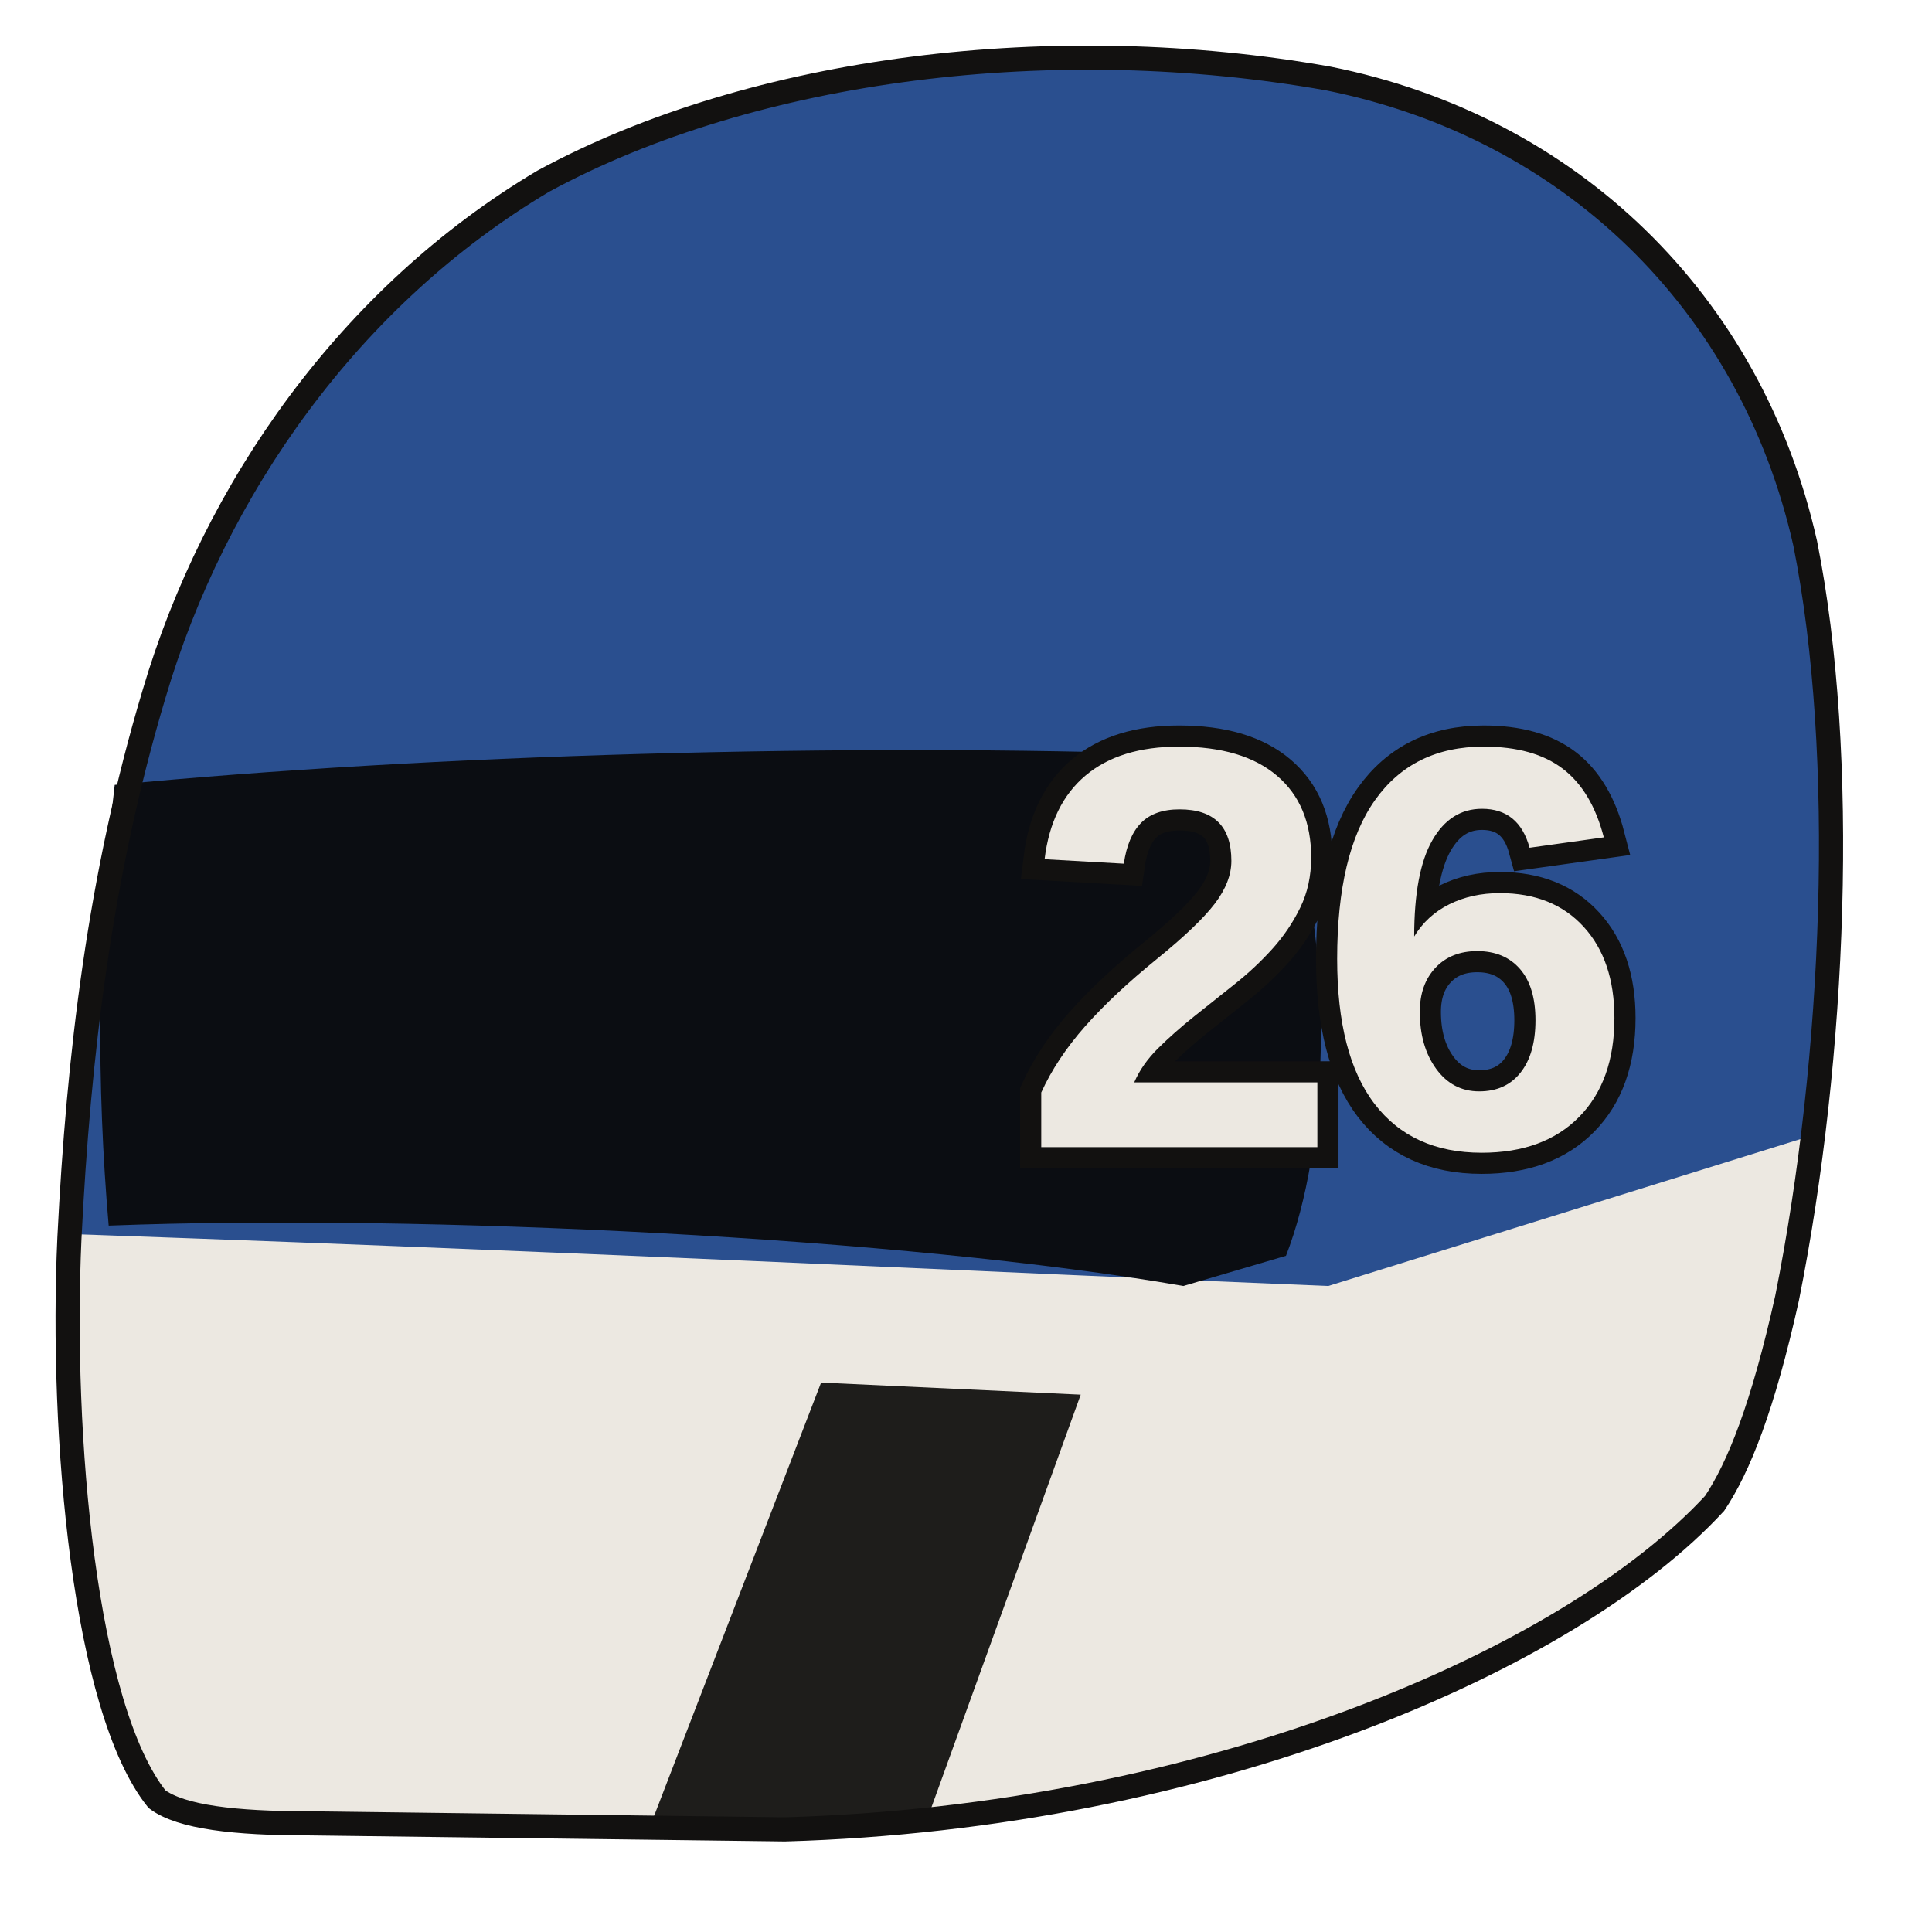
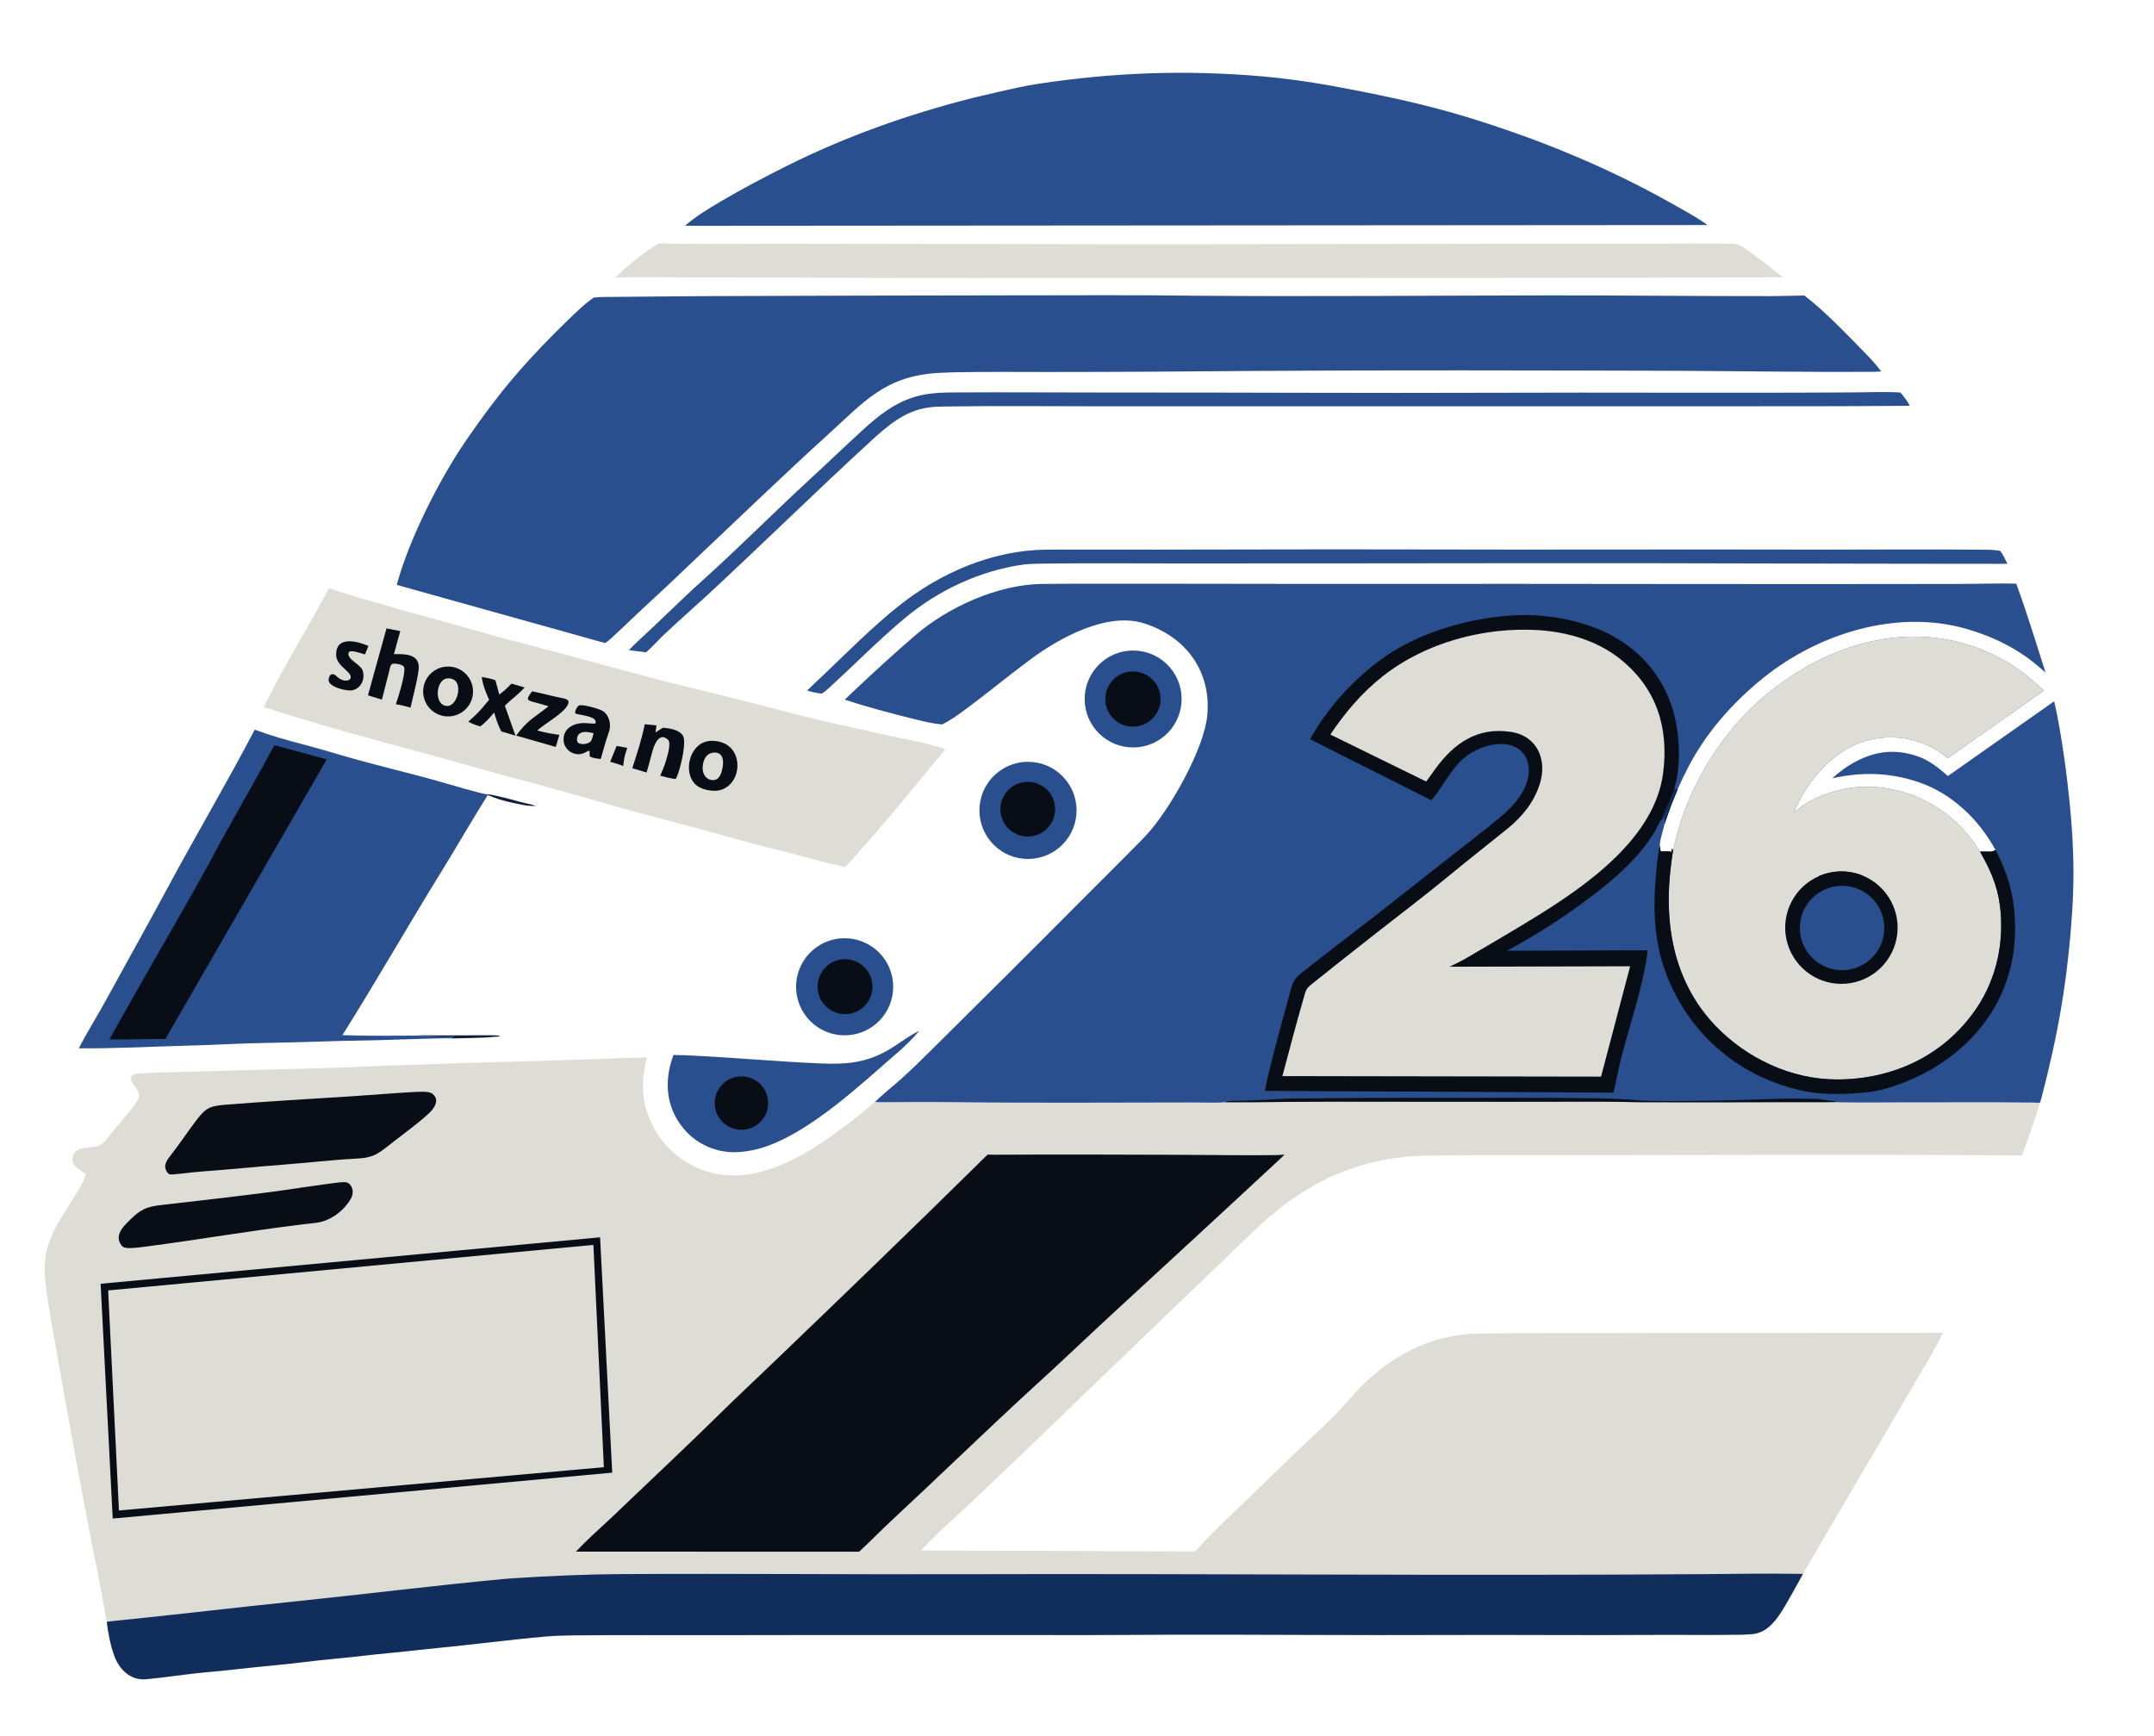
- <svg xmlns="http://www.w3.org/2000/svg" viewBox="120 90 640 640">
-   <defs>
-     <path id="s" d="M172 686 C148 656 140 566 143 500 C146 440 153 380 171 320 C191 252 236 188 300 150 C370 112 470 100 560 116 C640 132 700 190 718 270 C732 340 728 440 712 520 C704 556 696 576 688 588 C640 640 520 692 380 696 L222 694 C198 694 180 692 172 686 Z" />
-     <clipPath id="c">
-       <use href="#s" />
-     </clipPath>
-   </defs>
-   <g clip-path="url(#c)">
-     <rect x="120" y="90" width="640" height="640" fill="#2A4F8F" />
-     <path d="M120 498 C300 504 460 512 560 516 L740 460 L760 740 L120 740 Z" fill="#ECE8E1" />
-     <path d="M318 740 L392 548 L478 552 L410 740 Z" fill="#1E1D1B" />
-   </g>
-   <path d="M158 350 C262 340 400 336 514 340 L548 360 C562 410 560 470 546 506 L512 516 C420 500 260 492 156 496 C152 450 152 400 158 350 Z" fill="#0B0D12" />
-   <text x="560" y="470" text-anchor="middle" font-family="'Arial Black', 'Helvetica Neue', Arial, sans-serif" font-weight="900" font-size="190" fill="#ECE8E1" stroke="#121110" stroke-width="14" paint-order="stroke" letter-spacing="-8">26</text>
-   <use href="#s" fill="none" stroke="#121110" stroke-width="8" />
+ <svg xmlns="http://www.w3.org/2000/svg" viewBox="165 225 705 568">
+   <path fill="#DDDDD5" d="M193.073 609.235C191.89 608.492 190.647 607.801 189.688 606.785C187.796 604.78 188.769 601.776 191.383 601.035C195.007 600.008 197.215 601.241 199.797 598.06C200.074 597.719 200.34 597.369 200.603 597.017C203.125 593.657 206.399 590.284 208.841 586.934C211.483 583.311 210.822 582.991 208.322 579.348C206.34 576.46 209.901 576.328 211.943 576.247C219.694 575.937 227.452 575.84 235.205 575.567C251.411 574.995 267.645 574.887 283.844 574.128C293.006 573.698 302.173 573.531 311.335 573.152C319.635 572.809 327.938 572.598 336.242 572.404C349.746 572.089 363.234 571.467 376.736 571.112C375.551 576.411 374.794 581.235 376.117 586.61C378.386 595.835 384.272 603.098 392.871 607.1C408.3 614.281 425.142 605.574 437.655 596.422C440.934 594.024 444.239 591.655 447.384 589.082C448.74 587.972 449.996 586.74 451.4 585.69C452.018 585.739 452.637 585.783 453.257 585.78C461.489 585.737 469.696 585.681 477.929 585.779C503.885 586.088 529.864 585.874 555.822 585.871C557.547 585.87 563.689 586.052 565.949 585.774C572.092 585.797 578.228 585.764 584.371 585.691C599.953 585.506 615.547 585.595 631.13 585.602C650.006 585.611 668.882 585.639 687.758 585.577C692.81 585.56 697.86 585.754 702.913 585.772C718.107 585.825 733.303 585.801 748.497 585.747C754.041 585.727 759.589 585.781 765.132 585.742C765.133 585.742 765.378 585.74 765.38 585.74C766.135 585.788 766.891 585.814 767.647 585.827C774.493 585.947 781.359 585.815 788.207 585.832C802.066 585.867 815.941 585.727 829.797 585.894C830.752 585.905 831.706 585.944 832.66 585.97C830.944 591.786 828.808 597.469 826.825 603.2C772.797 602.78 718.76 603.131 664.731 603.11C653.731 603.106 642.715 603.069 631.717 603.269C610.604 603.653 593.012 611.604 577.692 625.775C571.48 631.522 565.475 637.515 559.349 643.355C543.692 658.278 528.193 673.368 512.579 688.337C501.088 699.354 489.695 710.458 478.019 721.283C475.006 724.076 469.127 729.423 466.466 732.494L556.138 732.816C558.439 730.272 560.797 727.778 563.254 725.384C571.163 717.676 579.194 710.101 587.09 702.378C591.529 698.036 596.127 693.856 600.563 689.512C605.687 684.495 609.637 679.038 615.293 674.424C625.073 666.443 636.047 661.756 648.753 661.499C648.754 661.499 649.926 661.478 649.927 661.478C662.804 661.297 675.7 661.423 688.58 661.373C715.522 661.27 742.467 661.354 769.41 661.295C779.909 661.272 790.41 661.357 800.909 661.237C798.226 666.973 794.761 672.411 791.583 677.888C779.696 698.376 767.515 718.699 755.682 739.216C755.49 739.548 755.288 739.874 755.068 740.187C754.983 740.376 754.902 740.566 754.802 740.747C752.994 744.047 751.17 747.339 749.268 750.586C746.866 754.685 743.642 759.545 738.394 759.89C737.217 759.968 736.049 760.066 734.869 760.082C724.339 760.231 713.798 760.065 703.266 760.141C681.572 760.298 659.873 760.064 638.179 760.16C608.691 760.289 579.201 760.019 549.713 760.062C540.313 760.075 530.917 760.189 521.516 760.192C481.337 760.203 441.156 760.13 400.977 760.219C384.806 760.255 368.625 760.13 352.455 760.293C349.476 760.324 346.495 760.411 343.527 760.673C331.757 761.71 320.038 763.286 308.281 764.414C302.99 764.922 297.717 765.584 292.421 766.071C286.501 766.614 280.606 767.413 274.681 767.935C268.169 768.508 261.692 769.464 255.178 770.054C247.692 770.732 240.227 771.691 232.738 772.346C226.06 772.93 219.439 774.051 212.765 774.651C207.692 775.107 203.992 771.408 202.385 766.91C201.148 763.45 200.364 759.486 199.945 755.841C199.714 754.408 199.422 752.985 199.175 751.555C199.175 751.553 198.943 750.262 198.943 750.26C198.192 746.222 197.435 742.185 196.626 738.159C191.271 711.498 186.607 684.685 181.822 657.917C181.571 656.51 181.329 655.1 181.117 653.687C179.186 640.794 178.006 635.609 184.659 624.187C186.44 621.128 192.347 612.77 193.073 609.235Z" />
+   <path fill="#102D5C" d="M199.945 755.841C199.945 755.841 200.398 755.782 200.398 755.782C201.11 755.696 201.823 755.622 202.537 755.549C222.407 753.534 242.242 751.157 262.109 749.115C284.714 746.792 307.271 743.946 329.898 741.84C330.876 741.75 331.855 741.676 332.835 741.611C344.725 740.832 356.636 740.307 368.551 740.238C405.322 740.023 442.097 740.382 478.869 740.276C559.659 740.043 640.453 740.824 721.241 740.262C732.156 740.186 743.108 739.976 754.019 740.162C754.02 740.162 755.067 740.187 755.068 740.187C754.983 740.376 754.902 740.566 754.802 740.747C752.994 744.047 751.17 747.339 749.268 750.586C746.866 754.685 743.642 759.545 738.394 759.89C737.217 759.968 736.049 760.066 734.869 760.082C724.339 760.231 713.798 760.065 703.266 760.141C681.572 760.298 659.873 760.064 638.179 760.16C608.691 760.289 579.201 760.019 549.713 760.062C540.313 760.075 530.917 760.189 521.516 760.192C481.337 760.203 441.156 760.13 400.977 760.219C384.806 760.255 368.625 760.13 352.455 760.293C349.476 760.324 346.495 760.411 343.527 760.673C331.757 761.71 320.038 763.286 308.281 764.414C302.99 764.922 297.717 765.584 292.421 766.071C286.501 766.614 280.606 767.413 274.681 767.935C268.169 768.508 261.692 769.464 255.178 770.054C247.692 770.732 240.227 771.691 232.738 772.346C226.06 772.93 219.439 774.051 212.765 774.651C207.692 775.107 203.992 771.408 202.385 766.91C201.148 763.45 200.364 759.486 199.945 755.841Z" />
+   <path fill="#090E16" d="M197.931 645.201L361.409 629.999L365.377 707.032L201.895 722.059L197.931 645.201Z" />
+   <path fill="#DDDDD5" d="M200.397 647.385L359.215 632.481L362.643 705.244L203.932 719.411L200.397 647.385Z" />
+   <path fill="#090E16" d="M488.267 602.921C489.723 602.991 491.154 602.97 492.615 602.962C512.114 602.854 531.624 602.939 551.123 602.993C561.65 603.022 572.201 603.225 582.726 603.087C583.236 603.08 583.745 603.061 584.253 603.018C584.254 603.018 585.396 602.911 585.396 602.91C585.198 603.136 584.995 603.359 584.778 603.567C584.777 603.569 583.926 604.371 583.925 604.373C565.594 621.449 547.137 638.391 528.721 655.376C520.212 663.224 511.863 671.265 503.279 679.029C503.277 679.03 502.096 680.109 502.094 680.11C486.914 694.08 472.12 708.472 457.002 722.511C453.338 725.913 449.866 729.528 446.182 732.901L353.485 732.884C357.041 729.105 360.932 725.66 364.728 722.122C364.729 722.121 365.649 721.256 365.65 721.255C366.955 720.022 368.254 718.782 369.549 717.539C379.819 707.685 390.242 697.969 400.376 687.976C406.126 682.305 412.029 676.809 417.853 671.218C440.082 649.881 462.271 628.499 484.218 606.872C485.562 605.548 486.867 604.185 488.267 602.921Z" />
+   <path fill="#090E16" d="M302.994 582.357C304.179 582.352 305.715 582.32 306.681 583.143C308.948 585.074 307.134 587.783 305.479 589.328C302.177 592.412 297.925 595.516 294.322 598.297C289.073 602.347 287.877 603.92 281.729 604.237C273.714 604.65 265.759 605.599 257.762 606.213C248.828 606.898 239.908 607.828 230.971 608.462C227.943 608.677 224.95 609.149 221.93 609.382C221.617 609.406 221.303 609.427 220.989 609.421C220.509 609.411 220.145 609.268 219.851 608.875C218.222 606.703 219.409 605.018 220.857 603.168C223.515 599.77 225.9 596.196 228.475 592.74C231.975 588.044 232.992 587.066 238.495 586.623C252.499 585.497 266.534 584.699 280.554 583.805C286.899 583.4 293.242 582.836 299.587 582.486C300.722 582.424 301.857 582.362 302.994 582.357Z" />
+   <path fill="#090E16" d="M277.852 611.945C278.244 611.949 278.587 612.004 278.924 612.215C280.651 613.301 280.797 615.637 279.884 617.265C277.632 621.283 273.285 624.566 268.689 625.225C267.167 625.444 265.634 625.566 264.107 625.752C246.914 627.843 229.824 630.805 212.648 633.047C210.893 633.276 209.132 633.515 207.361 633.522C206.407 633.526 205.362 633.464 204.752 632.634C202.819 630.007 204.354 627.52 206.327 625.515C209.756 622.029 211.68 620.223 216.525 619.586C216.527 619.586 217.467 619.472 217.469 619.471C230.004 618.01 242.549 616.625 255.061 614.969C255.063 614.969 256.365 614.786 256.367 614.786C262.001 613.975 267.627 613.112 273.271 612.372C274.792 612.173 276.318 611.931 277.852 611.945Z" />
+   <path fill="#2A4F8F" d="M441.515 454.018C442.041 453.476 442.575 452.942 443.124 452.424C450.106 445.842 457.164 439.339 464.423 433.064C475.191 423.757 491.54 416.338 505.891 416.14C509.023 416.097 512.157 416.076 515.29 416.071C547.95 416.011 580.611 416.16 613.272 416.12C677.732 416.042 742.193 416.28 806.653 416.135C812.726 416.121 818.835 415.892 824.904 416.035C828.553 425.941 831.296 435.135 834.487 445.089C833.863 444.584 833.252 444.072 832.647 443.543C825.702 437.469 817.607 433.452 808.768 430.889C786.002 424.29 760.389 432.254 742.309 446.738C732.205 454.832 723.174 465.022 717.296 476.615C716.178 478.82 715.101 481.046 714.089 483.302C714.043 483.445 714.001 483.589 713.947 483.73C713.367 485.247 712.646 486.714 712.074 488.24C711.273 490.375 710.562 492.537 709.801 494.685C709.284 497.075 708.372 499.395 708.222 501.835C708.339 502.319 708.389 502.711 708.448 503.197C708.504 503.657 708.535 503.679 708.999 503.673C709.637 503.664 710.274 503.671 710.912 503.659C711.469 503.65 711.531 503.633 712.027 503.861C712.409 504.036 711.809 503.065 712.259 502.891C712.447 502.818 712.555 503.444 712.57 503.492C712.886 502.562 713.032 501.528 713.26 500.57C717.707 481.918 728.986 463.696 743.942 451.655C765.658 434.172 793.93 426.857 819.576 440.37C824.893 443.171 829.564 447.012 834.008 451.022L802.499 473.195C792.614 464.811 778.475 464.118 767.731 471.215C761.158 475.556 755.105 483.415 752.189 490.89C752.941 490.308 753.682 489.712 754.45 489.152C759.398 485.544 766.959 483.08 773.052 482.625C787.842 481.521 802.503 488.698 811.046 500.772C811.671 501.656 812.242 502.577 812.845 503.476C812.846 503.476 813.049 503.762 813.049 503.763C813.424 503.747 813.798 503.727 814.173 503.717C815.066 503.695 816.849 503.929 817.575 503.486C817.81 503.343 817.865 503.344 818.159 503.256C812.576 493.074 803.73 484.575 792.59 480.893C783.183 477.783 774.249 477.65 764.652 479.76C766.292 478.355 767.789 477.086 769.609 475.91C777.07 471.087 784.534 469.615 793.026 472.698C796.629 474.007 799.664 476.475 802.538 479.012L837.315 454.559C838.849 461.061 839.839 467.676 840.8 474.288C840.8 474.289 840.994 475.695 840.994 475.697C843.109 492.088 844.321 506.596 843.223 523.278C841.746 545.739 838.669 563.288 833.115 584.581C832.989 585.067 832.818 585.5 832.66 585.97C831.706 585.944 830.752 585.905 829.797 585.894C815.941 585.727 802.066 585.867 788.207 585.832C781.359 585.815 774.493 585.947 767.647 585.827C766.891 585.814 766.135 585.788 765.38 585.74C765.378 585.74 765.133 585.742 765.132 585.742C759.589 585.781 754.041 585.727 748.497 585.747C733.303 585.801 718.107 585.825 702.913 585.772C697.86 585.754 692.81 585.56 687.758 585.577C668.882 585.639 650.006 585.611 631.13 585.602C615.547 585.595 599.953 585.506 584.371 585.691C578.228 585.764 572.092 585.797 565.949 585.774C563.689 586.052 557.547 585.87 555.822 585.871C529.864 585.874 503.885 586.088 477.929 585.779C469.696 585.681 461.489 585.737 453.257 585.78C452.637 585.783 452.018 585.739 451.4 585.69C451.891 585.223 452.355 584.729 452.856 584.274C455.243 582.111 457.769 580.108 460.165 577.955C463.46 574.994 466.619 571.885 469.764 568.765C485.916 552.743 502.076 536.721 518.102 520.574C524.911 513.714 531.814 506.94 538.572 500.032C539.138 499.454 539.691 498.862 540.244 498.27C547.802 490.176 559.043 470.284 560.127 459.249C561.551 444.756 553.118 433.399 539.491 429.049C527.287 425.154 511.632 433.87 502.198 440.885C495.48 445.88 489.006 451.196 482.307 456.217C479.445 458.361 476.573 460.536 473.365 462.117C470.057 461.848 466.818 461.023 463.597 460.219C456.177 458.365 448.778 456.414 441.515 454.018Z" />
+   <path fill="#090E16" d="M593.772 466.956C594.489 465.757 595.184 464.545 595.923 463.358C601.648 454.157 610.26 445.362 619.235 439.304C632.661 430.242 654.053 425.001 670.135 426.612C688.956 428.497 705.147 436.919 711.893 455.374C714.757 463.211 715.476 475.183 712.967 483.148C713.545 483.498 713.436 483.476 714.089 483.302C714.043 483.445 714.001 483.589 713.947 483.73C713.367 485.247 712.646 486.714 712.074 488.24C711.273 490.375 710.562 492.537 709.801 494.685C709.91 493.759 709.88 493.996 709.802 493.198C709.754 492.707 710.294 491.478 710.526 491.002C710.581 490.888 710.997 489.756 710.936 489.632C710.873 489.501 710.938 489.906 710.873 489.7C710.872 489.698 710.7 490.001 710.699 490.002C710.635 490.17 710.487 490.468 710.415 490.611C710.199 491.039 710.042 491.438 709.87 491.878C709.52 492.77 709.195 493.113 708.5 493.672C708.263 493.997 708.165 494.198 707.966 494.61C704.263 502.284 697.304 509.228 690.784 514.541C680.67 522.781 669.732 530.008 658.246 536.194L704.289 536.048C703.042 547.052 698.611 559.678 695.843 570.412C694.8 574.458 694.045 578.572 693.088 582.638L579.024 582.073C579.426 579.563 580.007 577.085 580.627 574.62C582.802 565.977 585.142 557.378 587.505 548.785C588.201 546.254 588.89 545.105 590.949 543.473C601.556 535.066 612.414 526.978 623.007 518.553C633.243 510.411 643.611 502.437 653.844 494.295C656.447 492.223 658.977 490.026 661.097 487.454C670.128 476.499 664.123 464.671 650.044 469.731C641.339 472.86 638.88 480.412 633.517 486.984L593.772 466.956Z" />
+   <path fill="#102D5C" d="M712.967 483.148C713.545 483.498 713.436 483.476 714.089 483.302C714.043 483.445 714.001 483.589 713.947 483.73C713.367 485.247 712.646 486.714 712.074 488.24C711.273 490.375 710.562 492.537 709.801 494.685C709.91 493.759 709.88 493.996 709.802 493.198C709.754 492.707 710.294 491.478 710.526 491.002C710.581 490.888 710.997 489.756 710.936 489.632C710.873 489.501 710.938 489.906 710.873 489.7C710.872 489.698 710.7 490.001 710.699 490.002C710.635 490.17 710.487 490.468 710.415 490.611C710.199 491.039 710.042 491.438 709.87 491.878C709.52 492.77 709.195 493.113 708.5 493.672C709.939 490.077 711.778 486.921 712.967 483.148Z" />
+   <path fill="#DDDDD5" d="M600.42 465.431C605.285 458.164 610.765 451.716 617.647 446.29C631.546 435.333 650.621 430.231 668.138 431.235C677.89 431.795 687.778 434.646 695.469 440.859C707.249 450.376 711.243 463.264 709.338 478.047C706.587 499.393 684.046 515.003 667.192 525.378C659.775 529.944 652.243 534.318 644.731 538.726C643.018 539.731 641.213 540.57 639.421 541.428L698.54 541.285L689.021 577.401L584.73 577.229C587.009 568.755 589.183 560.252 591.64 551.827C592.395 549.238 592.363 548.7 594.339 547.112C600.767 541.943 607.262 536.851 613.743 531.746C622.326 524.986 631.087 518.397 639.513 511.442C645.687 506.345 651.997 501.427 658.219 496.392C663.112 492.431 666.927 487.855 668.908 481.799C671.484 473.922 668.32 465.937 659.562 464.575C648.557 462.862 640.863 468.267 634.637 476.866C633.687 478.179 632.777 479.522 631.793 480.81L600.42 465.431Z" />
+   <path fill="#DDDDD5" d="M712.57 503.492C712.886 502.562 713.032 501.528 713.26 500.57C717.707 481.918 728.986 463.696 743.942 451.655C765.658 434.172 793.93 426.857 819.576 440.37C824.893 443.171 829.564 447.012 834.008 451.022L802.499 473.195C792.614 464.811 778.475 464.118 767.731 471.215C761.158 475.556 755.105 483.415 752.189 490.89C752.941 490.308 753.682 489.712 754.45 489.152C759.398 485.544 766.959 483.08 773.052 482.625C787.842 481.521 802.503 488.698 811.046 500.772C811.671 501.656 812.242 502.577 812.845 503.476C812.846 503.476 813.049 503.762 813.049 503.763C816.349 509.498 818.748 514.859 819.585 521.517C821.046 533.144 818.564 545.088 812.012 554.863C801.65 570.322 784.872 578.251 766.473 578.333C751.381 578.399 736.656 571.467 726.318 560.616C717.479 551.339 712.797 539.718 711.545 527.038C710.736 518.838 711.315 511.581 712.57 503.492Z" />
+   <path fill="#090E16" d="M760.34 511.77C764.953 509.76 770.189 509.727 774.827 511.679C782.879 515.069 787.438 523.653 785.736 532.222C784.034 540.791 776.54 546.981 767.804 547.036C759.068 547.09 751.498 540.994 749.689 532.447C747.88 523.9 752.331 515.26 760.34 511.77Z" />
+   <path fill="#090E16" d="M760.34 511.77C764.953 509.76 770.189 509.727 774.827 511.679C774.826 511.68 774.338 511.83 774.336 511.83C774.127 511.879 773.897 511.805 773.682 511.842C772.989 511.961 772.552 511.854 771.854 511.851C768.646 511.835 765.44 511.962 762.232 511.949C761.596 511.947 760.962 511.901 760.34 511.77Z" />
+   <path fill="#2A4F8F" d="M766.588 514.998C771.646 514.514 776.561 516.845 779.385 521.068C782.21 525.291 782.489 530.723 780.11 535.213C777.732 539.702 773.082 542.524 768.001 542.56C760.61 542.611 754.489 536.836 754.11 529.455C753.732 522.073 759.231 515.702 766.588 514.998Z" />
+   <path fill="#090E16" d="M708.222 501.835C708.339 502.319 708.389 502.711 708.448 503.197C708.504 503.657 708.535 503.679 708.999 503.673C709.637 503.664 710.274 503.671 710.912 503.659C711.469 503.65 711.531 503.633 712.027 503.861C712.409 504.036 711.809 503.065 712.259 502.891C712.447 502.818 712.555 503.444 712.57 503.492C711.315 511.581 710.736 518.838 711.545 527.038C712.797 539.718 717.479 551.339 726.318 560.616C736.656 571.467 751.381 578.399 766.473 578.333C784.872 578.251 801.65 570.322 812.012 554.863C818.564 545.088 821.046 533.144 819.585 521.517C818.748 514.859 816.349 509.498 813.049 503.763C813.424 503.747 813.798 503.727 814.173 503.717C815.066 503.695 816.849 503.929 817.575 503.486C817.81 503.343 817.865 503.344 818.159 503.256C822.791 512.054 824.664 520.019 824.521 529.975C824.219 551.096 811.884 567.877 793.259 577.083C788.779 579.298 781.586 581.97 776.577 582.5C770.064 583.189 762.127 583.494 755.666 582.172C737.409 578.435 722.209 567.274 713.49 550.766C707.142 538.748 705.824 527.155 706.8 513.762C707.083 509.893 707.465 505.64 708.222 501.835Z" />
+   <path fill="#090E16" d="M565.949 585.774C566.975 585.429 567.24 585.382 568.392 585.354C571.482 585.278 574.585 585.212 577.674 585.076C580.536 584.95 583.384 584.686 586.251 584.603C586.252 584.603 587.659 584.565 587.66 584.565C588.483 584.546 589.305 584.535 590.128 584.526C613.191 584.289 636.262 584.368 659.326 584.327C668.722 584.311 678.127 584.37 687.523 584.484C692.425 584.544 697.322 584.827 702.209 585.224C702.21 585.224 702.559 585.249 702.561 585.249C704.242 585.351 705.928 585.343 707.613 585.368C713.72 585.457 719.833 585.329 725.94 585.279C725.942 585.279 727.583 585.263 727.585 585.263C727.586 585.263 728.877 585.242 728.877 585.242C734.833 585.11 740.781 584.825 746.735 584.656C746.737 584.656 747.791 584.631 747.793 584.631C751.945 584.547 756.099 584.625 760.251 584.716C760.765 584.727 761.123 584.969 761.652 584.959C762.452 584.945 762.891 585.247 763.778 585.244C764.35 585.243 764.235 585.283 764.713 585.385C764.869 585.418 765.02 585.429 765.181 585.426C765.181 585.426 767.283 585.427 767.284 585.427C768.719 585.405 766.451 585.437 766.221 585.485C765.937 585.543 765.652 585.651 765.38 585.74C765.378 585.74 765.133 585.742 765.132 585.742C759.589 585.781 754.041 585.727 748.497 585.747C733.303 585.801 718.107 585.825 702.913 585.772C697.86 585.754 692.81 585.56 687.758 585.577C668.882 585.639 650.006 585.611 631.13 585.602C615.547 585.595 599.953 585.506 584.371 585.691C578.228 585.764 572.092 585.797 565.949 585.774Z" />
+   <path fill="#2A4F8F" d="M359.356 322.395C361.744 322.143 364.152 322.191 366.553 322.178C375.914 322.13 385.273 321.961 394.632 321.932C429.485 321.821 464.341 321.68 499.194 321.673C517.322 321.669 535.464 321.541 553.59 321.769C553.591 321.769 555.705 321.791 555.707 321.791C594.476 322.112 633.246 321.737 672.015 321.691C695.786 321.662 719.558 321.947 743.328 321.926C743.33 321.926 745.794 321.919 745.795 321.919C749.047 321.898 752.296 321.762 755.548 321.73C762.004 326.574 769.411 334.404 774.923 340.01C776.977 342.1 778.995 344.239 780.741 346.592C779.663 346.651 778.595 346.712 777.516 346.718C756.683 346.825 735.847 346.487 715.014 346.373C715.012 346.373 712.901 346.366 712.899 346.366C667.08 346.246 621.26 346.106 575.442 346.412C575.44 346.412 573.916 346.423 573.915 346.423C551.985 346.621 530.054 346.759 508.123 346.763C497.871 346.765 487.589 346.649 477.342 346.86C475.735 346.893 474.13 346.955 472.525 347.039C454.681 347.981 448.022 356.326 435.502 367.697C421.653 380.276 408.205 393.273 394.596 406.11C389.001 411.387 383.475 416.777 377.793 421.957C373.472 425.895 369.315 430.006 365.013 433.96C364.402 434.522 363.737 435.021 363.054 435.494L294.847 416.444C298.959 401.222 309.047 381.564 317.405 369.369C322.957 361.269 328.831 353.374 335.318 346.001C340.021 340.656 344.973 335.538 350.077 330.574C353.036 327.696 355.956 324.735 359.356 322.395Z" />
+   <path fill="#2A4F8F" d="M389.182 298.905C392.829 295.744 396.986 293.231 401.148 290.787C408.15 286.676 415.342 282.899 422.603 279.265C441.744 269.687 462.434 262.358 483.217 257.097C483.219 257.096 484.038 256.895 484.04 256.895C486.335 256.359 488.629 255.815 490.925 255.282C495.303 254.267 500.076 253.146 504.613 252.457C529.617 248.66 553.048 247.858 577.909 249.971C584.345 250.518 593.662 251.762 600.349 252.997C615.254 255.748 630.139 258.761 644.64 263.171C667.994 270.274 690.741 279.533 712.004 291.522C716.166 293.868 720.117 295.95 723.886 298.663L389.182 298.905Z" />
+   <path fill="#DDDDD5" d="M272.644 417.506C279.126 419.803 289.46 422.635 296.414 424.641C296.415 424.641 298.058 425.11 298.06 425.11C300.053 425.669 302.054 426.2 304.051 426.745C314.826 429.684 325.548 432.87 336.36 435.661C352.049 439.71 367.647 444.103 383.325 448.194C383.327 448.194 385.098 448.646 385.1 448.646C390.537 450.001 395.992 451.291 401.435 452.628C412.625 455.377 423.731 458.499 434.948 461.126C434.949 461.126 435.947 461.355 435.949 461.355C441.718 462.642 447.484 463.942 453.258 465.208C460.152 466.719 467.705 468.03 474.395 470.165C463.766 483.287 453.029 496.33 441.659 508.815C435.546 507.48 429.506 505.827 423.478 504.149C420.971 503.452 418.418 502.932 415.897 502.289C411.93 501.276 407.976 500.182 404.03 499.086C389.327 495.003 374.501 491.324 359.856 487.04C346.523 483.139 333.064 479.74 319.702 475.948C305.901 472.031 292.017 468.418 278.204 464.55C278.203 464.55 277.384 464.319 277.382 464.319C268.649 461.826 259.955 459.199 251.294 456.463C252.937 453.302 254.546 450.124 256.206 446.973C256.207 446.971 256.664 446.115 256.664 446.113C261.88 436.515 267.621 427.206 272.644 417.506Z" />
+   <path fill="#090E16" d="M310.983 443.198C313.913 442.953 316.749 444.302 318.408 446.73C320.066 449.158 320.292 452.29 318.998 454.931C317.704 457.571 315.091 459.312 312.156 459.489C307.69 459.759 303.839 456.385 303.518 451.923C303.197 447.461 306.525 443.571 310.983 443.198Z" />
+   <path fill="#DDDDD5" d="M311.453 447.044C317.206 446.686 315.046 456.061 311.453 456.081C306.874 456.107 307.57 447.286 311.453 447.044Z" />
+   <path fill="#090E16" d="M397.922 467.482C409.702 467.463 408.326 483.814 398.862 483.839C397.311 483.843 395.693 483.509 394.278 482.871C387.772 479.94 390.061 467.494 397.922 467.482Z" />
+   <path fill="#DDDDD5" d="M398.862 471.328C401.534 471.286 401.907 473.793 401.544 475.931C401.237 477.744 400.627 480.362 398.392 480.35C396.185 480.337 394.97 478.48 394.977 476.402C394.985 473.923 396.108 471.372 398.862 471.328Z" />
+   <path fill="#090E16" d="M291.503 430.684L296.005 431.579L293.928 439.122C297.717 439.03 302.688 439.064 302.001 444.328C301.462 448.461 300.256 452.542 299.366 456.615C297.789 456.15 296.193 455.757 294.567 455.52C295.458 452.809 297.512 446.454 297.351 443.734C297.274 442.425 294.665 442.201 293.71 442.233C292.722 442.266 292.533 444.141 292.359 444.798C291.545 447.858 290.784 450.932 289.994 453.999L285.431 452.593L291.503 430.684Z" />
+   <path fill="#090E16" d="M354.453 455.941C355.551 455.409 360.863 456.932 362.138 457.644C364.276 458.837 365.093 461.932 364.422 464.182C364.318 464.531 364.204 464.876 364.083 465.219C363.122 467.938 362.429 470.692 361.608 473.452C360.573 473.288 359.285 473.203 358.315 472.754C357.424 472.342 358.648 470.268 357.399 470.845C357.038 471.012 356.698 471.223 356.34 471.396C353.303 472.863 349.653 470.719 349.464 467.357C349.234 463.282 353.036 461.511 356.567 461.685C357.43 461.728 358.292 461.799 359.154 461.85C359.39 461.864 359.868 461.92 359.942 461.62C360.515 459.291 354.389 459.13 353.401 458.523C352.808 458.159 353.976 456.172 354.453 455.941Z" />
+   <path fill="#DDDDD5" d="M353.983 467.83C353.9 467.701 353.874 467.508 353.864 467.358C353.697 464.92 355.626 464.329 357.636 464.666C358.184 464.757 358.728 464.87 359.272 464.978C359.079 465.802 358.909 466.595 358.536 467.363C357.927 468.617 354.775 469.078 353.983 467.83Z" />
+   <path fill="#090E16" d="M376.029 462.062L379.882 462.45L379.536 464.759L381.969 463.187C384.114 463.408 386.986 463.744 388.405 465.608C389.949 467.637 387.629 476.575 386.735 478.751C386.564 479.169 386.373 479.578 386.193 479.992C384.465 479.8 382.775 479.366 381.097 478.909C381.751 477.301 382.487 475.722 382.965 474.052C383.343 472.731 384.814 468.182 383.602 467.095C380.776 464.558 379.197 468.614 378.572 470.762C377.886 473.119 377.393 475.532 376.603 477.857L371.949 476.451C373.486 471.705 375.045 466.953 376.029 462.062Z" />
+   <path fill="#090E16" d="M322.673 446.616C324.187 446.834 325.693 447.133 327.138 447.636L328.417 452.329C329.868 451.296 331.171 450.076 332.38 448.768L336.713 450.019C336.453 450.292 336.199 450.571 335.937 450.843C334.164 452.691 332.022 454.151 330.252 456.002L333.7 465.779L329.095 464.422C328.002 462.399 327.409 460.439 326.734 458.228C325.332 459.872 323.926 461.547 322.153 462.781C320.655 462.325 319.57 461.909 318.256 461.233C318.934 460.571 319.668 459.967 320.363 459.322C322.093 457.714 323.572 455.858 325.089 454.048C323.827 451.177 323.143 449.621 322.673 446.616Z" />
+   <path fill="#090E16" d="M339.155 451.274C341.09 451.71 343.017 452.089 344.935 452.601C346.42 452.997 347.92 453.216 349.399 453.585C350.337 453.82 351.37 454.072 351.015 455.253C350.144 458.158 343.196 461.924 340.819 464.115C343.542 464.816 345.292 465.155 348.088 465.536L346.891 469.487L333.924 465.771C337.919 460.534 338.958 460.569 344.55 456.172C342.705 455.578 340.819 455.128 338.956 454.591C337.23 454.093 337.689 453.345 338.575 452.081C338.576 452.08 339.154 451.275 339.155 451.274Z" />
+   <path fill="#090E16" d="M284.466 439.206C283.588 438.967 282.725 438.676 281.845 438.444C281.324 438.307 279.303 437.788 279.08 438.684C278.526 440.917 283.033 442.366 283.724 444.555C284.562 447.209 283.22 450.255 280.437 450.919C278.519 451.377 272.371 449.827 272.549 447.509C272.692 445.649 273.885 445.057 275.203 446.384C277.755 448.952 281.59 447.668 278.846 444.938C277.037 443.139 274.961 441.814 275.018 439.042C275.141 433.029 282.089 434.907 285.592 436.426L284.466 439.206Z" />
+   <path fill="#090E16" d="M366.824 469.159L370.294 469.789C370.103 470.557 369.811 471.295 369.593 472.056C369.251 473.25 369.129 474.493 368.975 475.725C367.583 475.169 366.156 474.72 364.702 474.353L366.824 469.159Z" />
+   <path fill="#2A4F8F" d="M248.374 463.839C253.589 465.788 258.958 467.289 264.345 468.694C271.596 470.586 278.722 472.916 285.981 474.777C291.187 476.112 296.379 477.506 301.586 478.836C308.322 480.557 314.946 482.69 321.675 484.421C322.63 484.666 323.589 484.897 324.566 485.022C324.574 485.12 324.581 485.217 324.589 485.315C319.365 493.637 314.49 502.173 309.323 510.532C298.403 528.194 288.128 546.247 277.066 563.821C284.729 564.14 293.448 563.997 301.114 563.98C301.386 563.979 301.657 563.97 301.929 563.96C302.322 564.01 302.715 564.055 303.111 564.072C306.391 564.211 310.007 564.287 313.33 564.275C314.212 564.272 312.795 564.616 312.732 564.629C312.456 564.685 312.188 564.779 311.919 564.863C311.647 564.845 311.374 564.832 311.101 564.836C308.711 564.867 306.323 564.948 303.934 565.002C297.472 565.147 291.01 565.475 284.549 565.56C274.009 565.699 263.483 566.206 252.945 566.352C244.28 566.472 235.64 567.026 226.981 567.244C214.929 567.547 202.841 568.24 190.784 568.139C193.514 562.835 196.711 557.792 199.576 552.56C206.389 540.121 213.327 527.758 220.044 515.266C229.313 498.027 239.308 481.185 248.374 463.839Z" />
+   <path fill="#090E16" d="M254.795 468.908L271.955 473.545L219.146 565.051L200.785 565.262C200.995 564.833 201.219 564.409 201.455 563.994C203.97 559.56 206.487 555.127 208.987 550.684C217.011 536.425 225.38 522.336 233.204 507.969C233.205 507.968 233.717 507.019 233.717 507.017C240.543 494.205 247.951 481.711 254.795 468.908Z" />
+   <path fill="#DDDDD5" d="M380.785 304.632C381.641 304.675 382.496 304.749 383.354 304.761C397.055 304.954 410.77 304.745 424.474 304.791C449.851 304.877 475.227 304.82 500.604 304.902C569.058 305.123 637.513 304.697 705.968 304.761C714.576 304.769 723.21 304.639 731.815 304.788C734.316 304.831 735.615 305.926 737.665 307.416C741.379 310.117 745.019 312.92 748.609 315.784C747.709 315.767 746.813 315.763 745.913 315.767C714.037 315.897 682.156 315.988 650.28 315.971C584.802 315.934 519.323 316.083 453.845 315.979C427.411 315.937 400.976 315.759 374.542 315.74C374.541 315.74 372.077 315.741 372.075 315.741C370.17 315.744 368.265 315.774 366.361 315.845C369.744 312.65 376.427 306.839 380.785 304.632Z" />
+   <path fill="#2A4F8F" d="M370.852 437.814C371.648 436.948 372.439 436.126 373.306 435.331C380.652 428.604 387.661 421.53 395.068 414.868C407.008 404.129 418.303 392.707 430.117 381.836C435.969 376.451 441.695 370.916 447.577 365.568C450.064 363.307 452.664 361.07 455.47 359.213C462.068 354.846 467.571 353.577 475.345 353.469C475.346 353.469 476.518 353.457 476.519 353.457C494.257 353.332 512.002 353.499 529.74 353.482C571.016 353.441 612.295 353.713 653.57 353.555C693.004 353.404 732.443 353.691 771.877 353.436C776.771 353.404 782.106 353.176 786.962 353.468C788.164 354.787 789.228 356.23 790.09 357.793C788.914 357.815 787.739 357.848 786.563 357.855C776.696 357.913 766.823 357.98 756.956 357.979C679.886 357.97 602.816 358.03 525.746 357.996C508.679 357.988 491.585 357.81 474.522 358.058C473.661 358.071 472.799 358.088 471.938 358.115C463.421 358.384 457.982 362.255 451.595 367.939C451.593 367.94 450.551 368.884 450.55 368.886C432.353 385.572 414.751 402.893 396.644 419.676C396.643 419.677 396.248 420.04 396.247 420.041C391.463 424.402 386.607 428.682 381.91 433.135C380.053 434.895 378.409 436.878 376.454 438.528L370.852 437.814Z" />
+   <path fill="#2A4F8F" d="M429.193 451.052C430.931 449.239 432.816 447.572 434.631 445.837C442.664 438.161 450.496 430.241 459.182 423.313C472.7 412.53 489.717 405.128 507.183 404.914C509.611 404.884 512.04 404.891 514.467 404.896C553.12 404.981 591.773 404.732 630.425 404.852C671.897 404.981 713.37 404.778 754.842 404.893C775.164 404.95 795.496 404.723 815.817 404.945C817.089 404.959 818.355 405.103 819.615 405.28C820.638 406.556 821.303 408.072 822.015 409.545C820.967 409.551 819.919 409.554 818.871 409.552C798.194 409.514 777.515 409.542 756.839 409.465C687.797 409.208 618.755 409.457 549.713 409.427C535.109 409.421 520.493 409.3 505.891 409.488C503.748 409.516 501.554 409.559 499.429 409.87C485.521 411.906 472.06 418.263 461.278 427.223C452.413 434.589 444.374 442.889 435.828 450.622C435.25 451.145 434.619 451.606 433.978 452.051C432.357 451.866 430.764 451.497 429.193 451.052Z" />
+   <path fill="#2A4F8F" d="M465.9 562.333C463.666 565.112 461.057 567.566 458.362 569.901C446.505 580.17 431.205 594.547 416.517 599.987C413.343 601.163 410.008 601.907 406.63 602.105C399.731 602.51 393 599.644 388.607 594.254C382.845 587.181 382.319 578.645 385.417 570.307C387.468 570.328 389.529 570.414 391.578 570.513C405.528 571.189 419.446 572.48 433.403 573.083C442.402 573.472 448.985 572.864 456.652 568.131C458.928 566.726 461.085 565.133 463.378 563.756C464.206 563.259 465.054 562.798 465.9 562.333Z" />
+   <path fill="#090E16" d="M407.328 577.319C410.505 577.195 413.5 578.804 415.15 581.522C416.8 584.241 416.844 587.641 415.266 590.402C413.688 593.162 410.736 594.85 407.557 594.808C402.815 594.746 398.986 590.917 398.924 586.175C398.862 581.433 402.589 577.505 407.328 577.319Z" />
+   <path fill="#2A4F8F" d="M501.311 474.358C510.059 474.275 517.23 481.275 517.358 490.023C517.486 498.771 510.523 505.978 501.776 506.151C492.965 506.325 485.694 499.299 485.565 490.488C485.436 481.676 492.499 474.441 501.311 474.358Z" />
+   <path fill="#090E16" d="M501.778 480.912C506.618 481.12 510.417 485.137 510.353 489.981C510.29 494.825 506.388 498.742 501.544 498.823C498.279 498.877 495.244 497.152 493.62 494.319C491.997 491.487 492.043 487.996 493.74 485.207C495.436 482.418 498.516 480.772 501.778 480.912Z" />
+   <path fill="#2A4F8F" d="M441.626 532.107C450.287 532.204 457.275 539.219 457.339 547.88C457.402 556.541 450.517 563.658 441.858 563.88C436.114 564.028 430.737 561.063 427.797 556.125C424.857 551.188 424.812 545.047 427.679 540.067C430.547 535.087 435.88 532.044 441.626 532.107Z" />
+   <path fill="#090E16" d="M441.627 538.96C446.575 538.986 450.573 543.005 450.573 547.953C450.573 552.902 446.575 556.92 441.627 556.947C436.641 556.973 432.586 552.939 432.586 547.953C432.586 542.968 436.641 538.933 441.627 538.96Z" />
+   <path fill="#2A4F8F" d="M535.849 437.929C544.575 437.916 551.673 444.951 551.737 453.676C551.802 462.402 544.808 469.541 536.084 469.657C527.286 469.773 520.074 462.709 520.009 453.911C519.944 445.112 527.051 437.942 535.849 437.929Z" />
+   <path fill="#090E16" d="M535.85 444.772C540.829 444.797 544.851 448.841 544.851 453.82C544.851 458.799 540.828 462.843 535.849 462.868C530.834 462.893 526.755 458.835 526.755 453.819C526.755 448.804 530.834 444.746 535.85 444.772Z" />
+   <path fill="#102039" d="M301.929 563.96C302.478 563.91 303.029 563.863 303.581 563.867C307.813 563.898 312.038 563.952 316.27 563.888C319.324 563.841 322.379 563.902 325.434 563.86C325.436 563.86 325.902 563.857 325.904 563.857C326.158 563.859 328.506 563.897 328.542 564.114C328.585 564.373 327.329 564.337 327.313 564.337C326.211 564.373 325.129 564.56 324.024 564.603C320.379 564.744 316.733 564.849 313.085 564.904C312.696 564.91 312.308 564.88 311.919 564.863C312.188 564.779 312.456 564.685 312.732 564.629C312.795 564.616 314.212 564.272 313.33 564.275C310.007 564.287 306.391 564.211 303.111 564.072C302.715 564.055 302.322 564.01 301.929 563.96Z" />
+   <path fill="#102039" d="M324.566 485.022C325.535 485.022 326.484 485.261 327.426 485.488C329.157 485.906 330.881 486.272 332.601 486.743C333.458 486.978 334.311 487.226 335.167 487.464C335.168 487.465 335.584 487.545 335.584 487.546C336.629 487.807 337.65 488.084 338.708 488.286C338.71 488.286 338.935 488.338 338.937 488.338C339.433 488.468 339.912 488.659 340.387 488.851C339.711 488.815 339.034 488.79 338.357 488.755C337.055 488.688 335.775 488.4 334.499 488.135C331.912 487.618 328.761 486.889 326.259 485.895C325.569 485.621 325.32 485.428 324.589 485.315C324.581 485.217 324.574 485.12 324.566 485.022Z" />
</svg>
